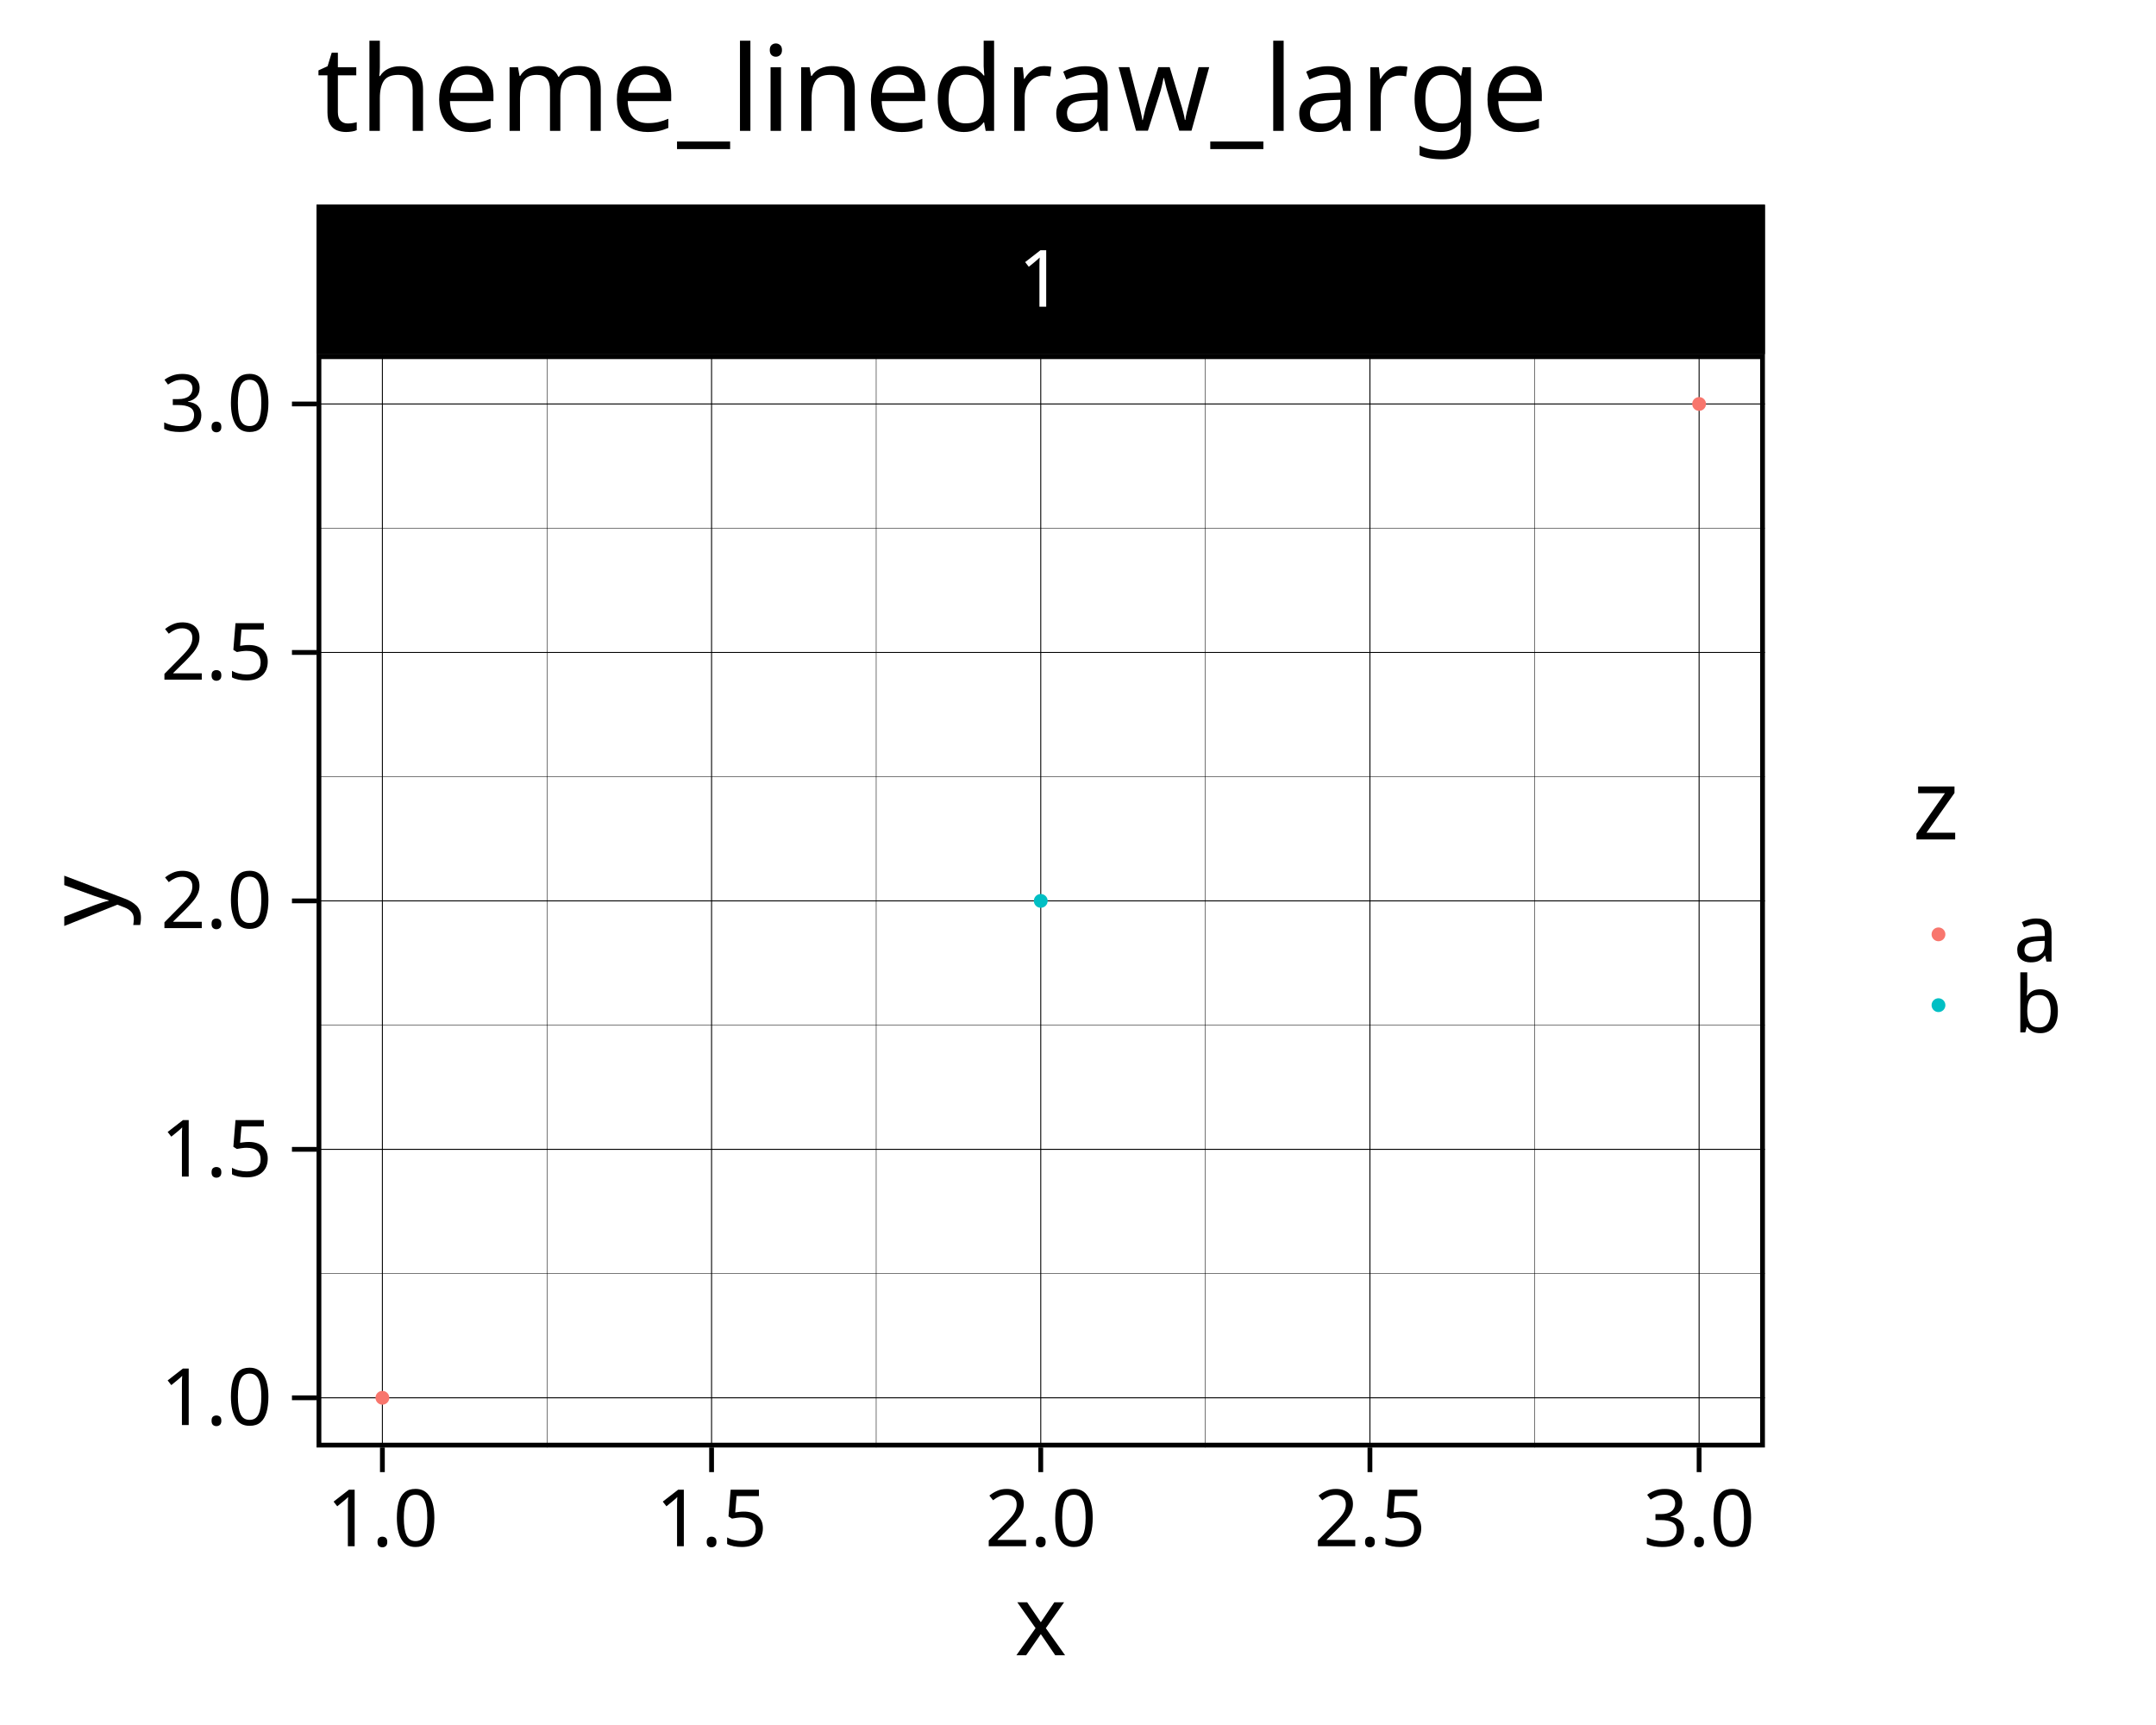
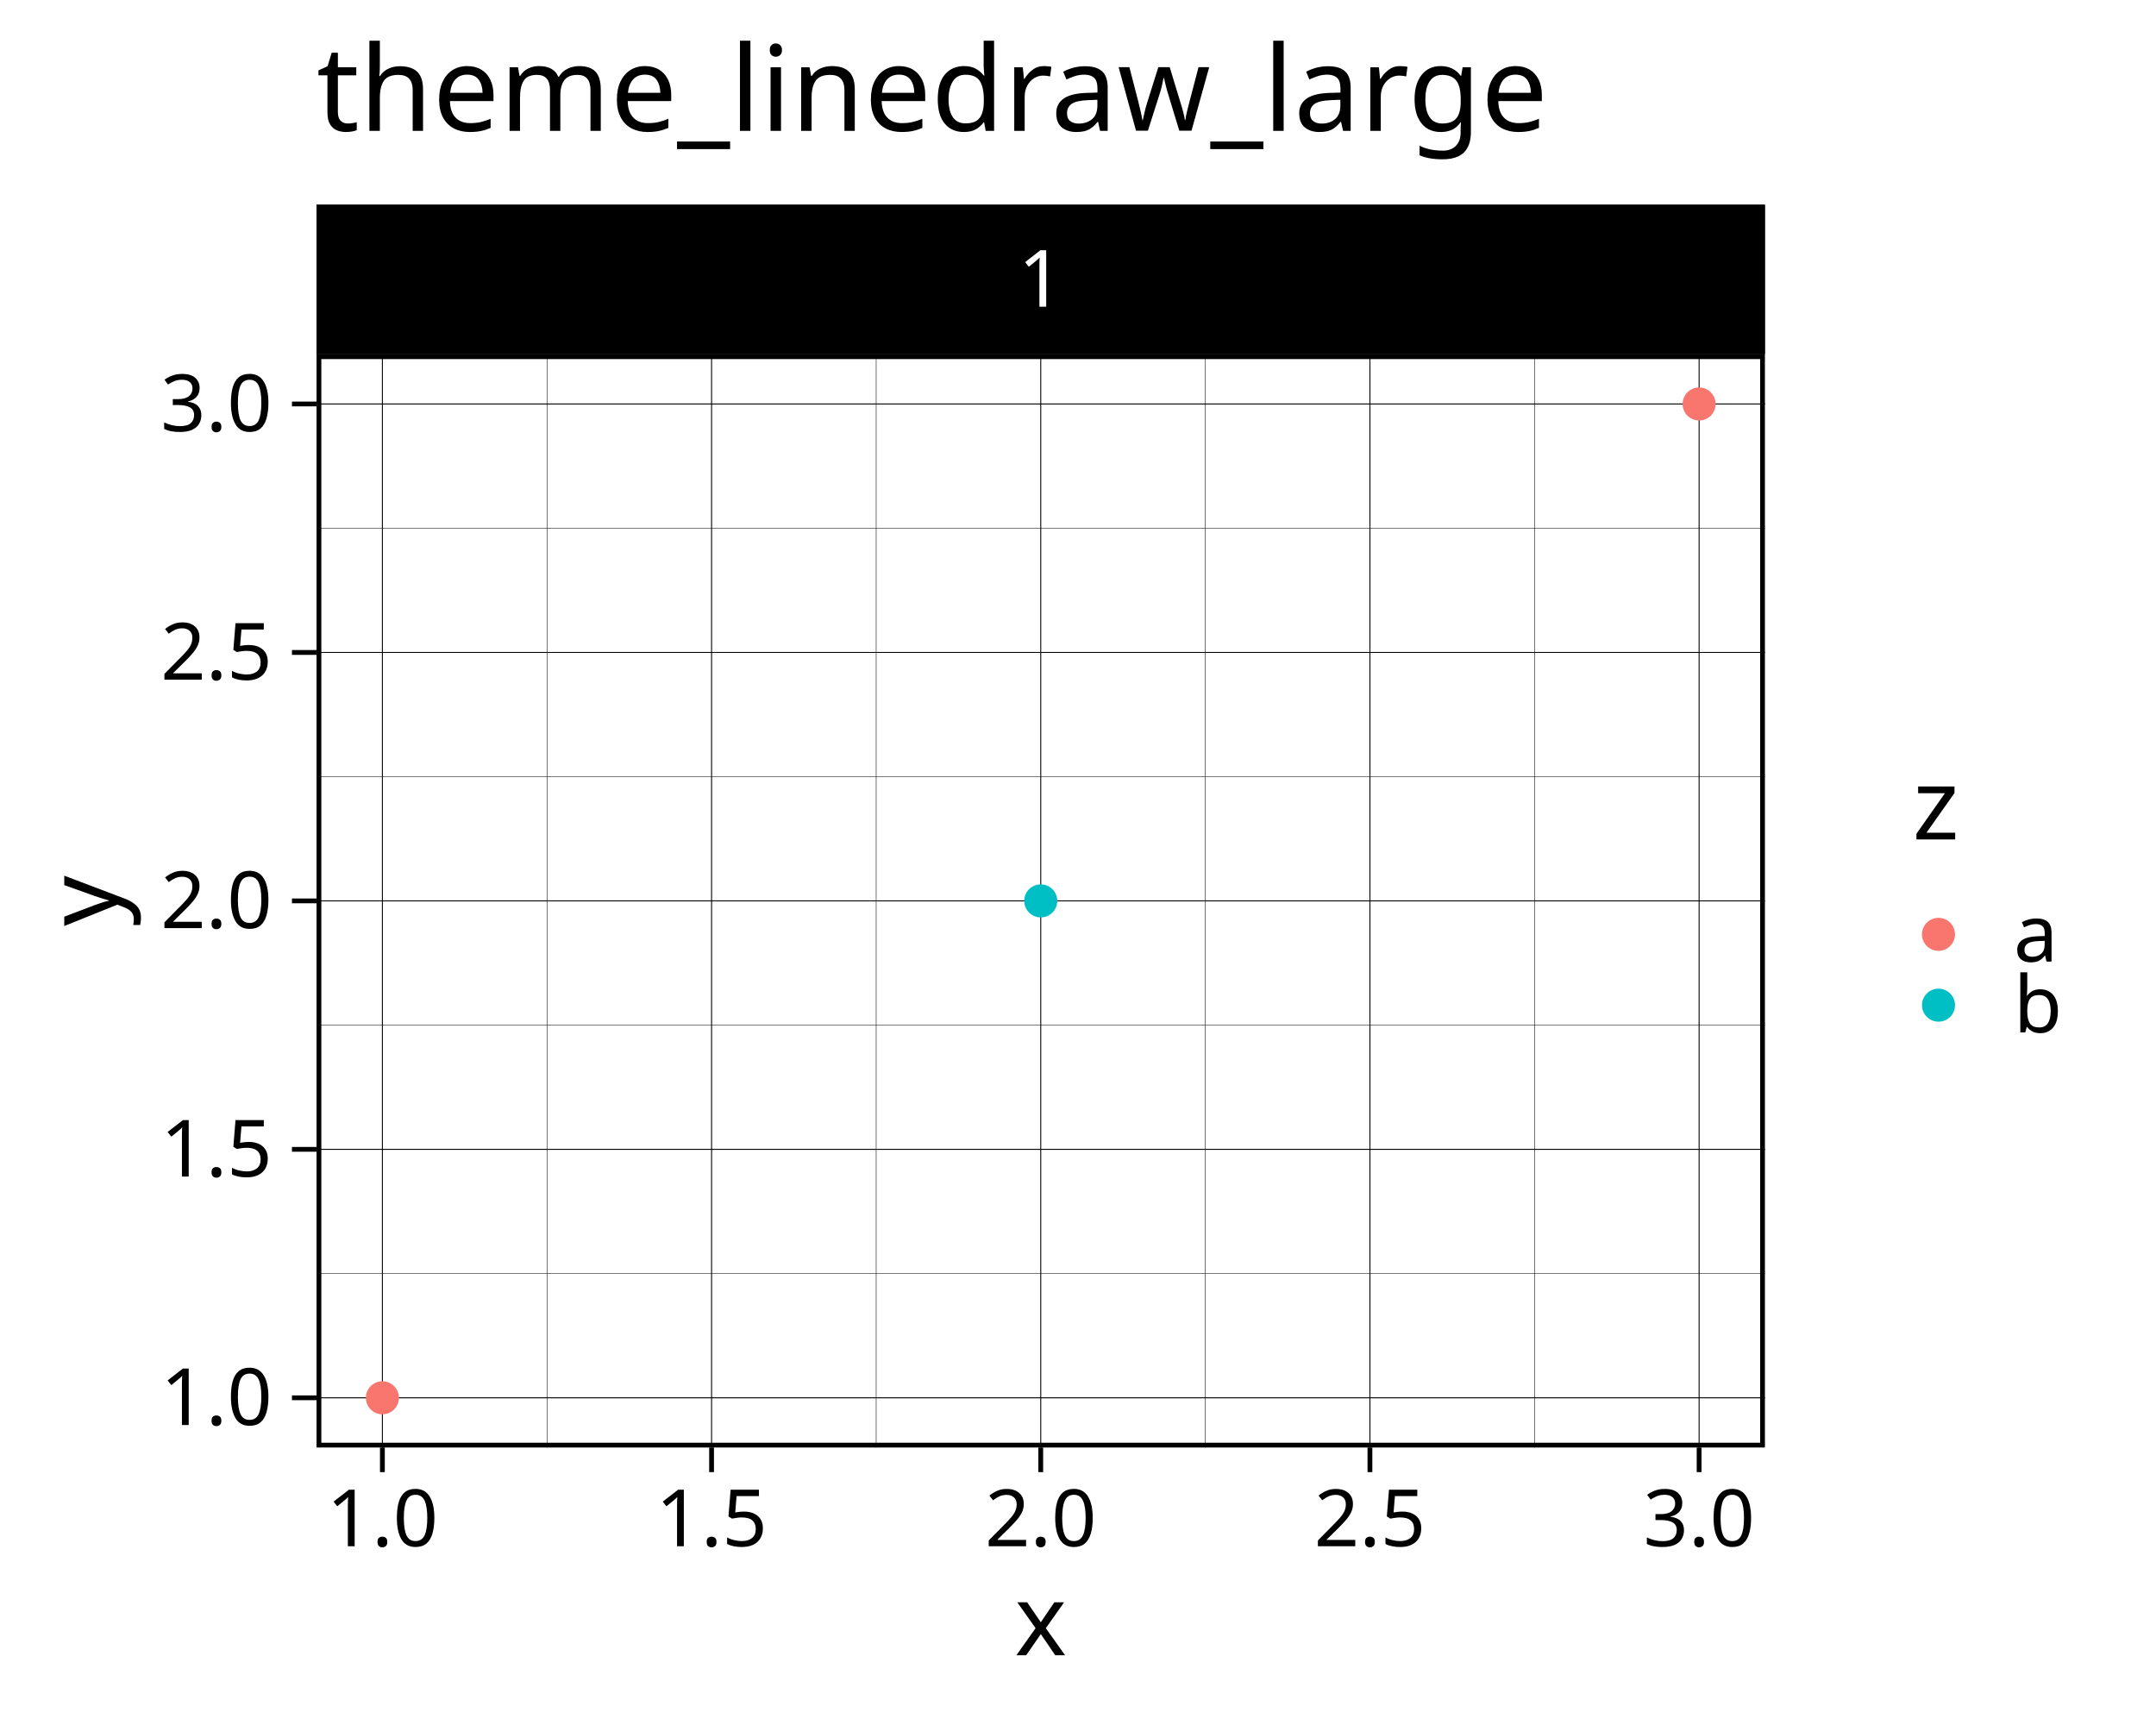
<svg xmlns="http://www.w3.org/2000/svg" class="svglite" data-engine-version="2.0" width="720.00pt" height="576.00pt" viewBox="0 0 720.00 576.00">
  <defs>
    <style type="text/css">
    .svglite line, .svglite polyline, .svglite polygon, .svglite path, .svglite rect, .svglite circle {
      fill: none;
      stroke: #000000;
      stroke-linecap: round;
      stroke-linejoin: round;
      stroke-miterlimit: 10.00;
    }
  </style>
  </defs>
  <rect width="100%" height="100%" style="stroke: none; fill: #FFFFFF;" />
  <defs>
    <clipPath id="cpMC4wMHw3MjAuMDB8MC4wMHw1NzYuMDA=">
      <rect x="0.00" y="0.00" width="720.00" height="576.00" />
    </clipPath>
  </defs>
  <g clip-path="url(#cpMC4wMHw3MjAuMDB8MC4wMHw1NzYuMDA=)">
    <rect x="-0" y="0.00" width="720.00" height="576.00" style="stroke-width: 3.20; stroke: #FFFFFF; fill: #FFFFFF;" />
  </g>
  <defs>
    <clipPath id="cpMTA1LjcxfDU4OS40MXwxMTguMzB8NDgzLjM0">
      <rect x="105.71" y="118.30" width="483.69" height="365.04" />
    </clipPath>
  </defs>
  <g clip-path="url(#cpMTA1LjcxfDU4OS40MXwxMTguMzB8NDgzLjM0)">
    <rect x="105.71" y="118.30" width="483.69" height="365.04" style="stroke-width: 3.20; stroke: none; fill: #FFFFFF;" />
    <polyline points="105.71,425.26 589.41,425.26 " style="stroke-width: 0.16; stroke-linecap: butt;" />
    <polyline points="105.71,342.30 589.41,342.30 " style="stroke-width: 0.16; stroke-linecap: butt;" />
    <polyline points="105.71,259.34 589.41,259.34 " style="stroke-width: 0.16; stroke-linecap: butt;" />
    <polyline points="105.71,176.37 589.41,176.37 " style="stroke-width: 0.16; stroke-linecap: butt;" />
    <polyline points="182.67,483.34 182.67,118.30 " style="stroke-width: 0.16; stroke-linecap: butt;" />
    <polyline points="292.60,483.34 292.60,118.30 " style="stroke-width: 0.16; stroke-linecap: butt;" />
    <polyline points="402.53,483.34 402.53,118.30 " style="stroke-width: 0.16; stroke-linecap: butt;" />
    <polyline points="512.46,483.34 512.46,118.30 " style="stroke-width: 0.16; stroke-linecap: butt;" />
    <polyline points="105.71,466.74 589.41,466.74 " style="stroke-width: 0.32; stroke-linecap: butt;" />
    <polyline points="105.71,383.78 589.41,383.78 " style="stroke-width: 0.32; stroke-linecap: butt;" />
    <polyline points="105.71,300.82 589.41,300.82 " style="stroke-width: 0.32; stroke-linecap: butt;" />
    <polyline points="105.71,217.86 589.41,217.86 " style="stroke-width: 0.32; stroke-linecap: butt;" />
    <polyline points="105.71,134.89 589.41,134.89 " style="stroke-width: 0.32; stroke-linecap: butt;" />
    <polyline points="127.70,483.34 127.70,118.30 " style="stroke-width: 0.32; stroke-linecap: butt;" />
    <polyline points="237.63,483.34 237.63,118.30 " style="stroke-width: 0.32; stroke-linecap: butt;" />
    <polyline points="347.56,483.34 347.56,118.30 " style="stroke-width: 0.32; stroke-linecap: butt;" />
    <polyline points="457.49,483.34 457.49,118.30 " style="stroke-width: 0.32; stroke-linecap: butt;" />
    <polyline points="567.42,483.34 567.42,118.30 " style="stroke-width: 0.32; stroke-linecap: butt;" />
-     <circle cx="127.70" cy="466.74" r="1.95" style="stroke-width: 0.71; stroke: #F8766D; fill: #F8766D;" />
-     <circle cx="347.56" cy="300.82" r="1.95" style="stroke-width: 0.71; stroke: #00BFC4; fill: #00BFC4;" />
-     <circle cx="567.42" cy="134.89" r="1.95" style="stroke-width: 0.71; stroke: #F8766D; fill: #F8766D;" />
+     <circle cx="127.70" cy="466.74" r="5.16" style="stroke-width: 0.71; stroke: #F8766D; fill: #F8766D;" />
+     <circle cx="347.56" cy="300.82" r="5.16" style="stroke-width: 0.71; stroke: #00BFC4; fill: #00BFC4;" />
+     <circle cx="567.42" cy="134.89" r="5.16" style="stroke-width: 0.71; stroke: #F8766D; fill: #F8766D;" />
    <rect x="105.71" y="118.30" width="483.69" height="365.04" style="stroke-width: 3.20;" />
  </g>
  <g clip-path="url(#cpMC4wMHw3MjAuMDB8MC4wMHw1NzYuMDA=)">
</g>
  <defs>
    <clipPath id="cpMTA1LjcxfDU4OS40MXw2OC4zNXwxMTguMzA=">
      <rect x="105.71" y="68.35" width="483.69" height="49.95" />
    </clipPath>
  </defs>
  <g clip-path="url(#cpMTA1LjcxfDU4OS40MXw2OC4zNXwxMTguMzA=)">
    <rect x="105.71" y="68.35" width="483.69" height="49.95" style="stroke-width: 3.20; fill: #000000;" />
    <text x="347.56" y="102.41" text-anchor="middle" style="font-size: 26.40px; fill: #FFFFFF; font-family: sans;" textLength="14.68px" lengthAdjust="spacingAndGlyphs">1</text>
  </g>
  <g clip-path="url(#cpMC4wMHw3MjAuMDB8MC4wMHw1NzYuMDA=)">
    <polyline points="127.70,491.56 127.70,483.34 " style="stroke-width: 1.60; stroke-linecap: butt;" />
    <polyline points="237.63,491.56 237.63,483.34 " style="stroke-width: 1.60; stroke-linecap: butt;" />
    <polyline points="347.56,491.56 347.56,483.34 " style="stroke-width: 1.60; stroke-linecap: butt;" />
    <polyline points="457.49,491.56 457.49,483.34 " style="stroke-width: 1.60; stroke-linecap: butt;" />
    <polyline points="567.42,491.56 567.42,483.34 " style="stroke-width: 1.60; stroke-linecap: butt;" />
    <text x="127.70" y="516.30" text-anchor="middle" style="font-size: 26.40px; font-family: sans;" textLength="36.70px" lengthAdjust="spacingAndGlyphs">1.0</text>
    <text x="237.63" y="516.30" text-anchor="middle" style="font-size: 26.40px; font-family: sans;" textLength="36.70px" lengthAdjust="spacingAndGlyphs">1.5</text>
    <text x="347.56" y="516.30" text-anchor="middle" style="font-size: 26.40px; font-family: sans;" textLength="36.70px" lengthAdjust="spacingAndGlyphs">2.0</text>
    <text x="457.49" y="516.30" text-anchor="middle" style="font-size: 26.40px; font-family: sans;" textLength="36.70px" lengthAdjust="spacingAndGlyphs">2.5</text>
    <text x="567.42" y="516.30" text-anchor="middle" style="font-size: 26.40px; font-family: sans;" textLength="36.70px" lengthAdjust="spacingAndGlyphs">3.0</text>
    <text x="90.92" y="475.83" text-anchor="end" style="font-size: 26.40px; font-family: sans;" textLength="36.70px" lengthAdjust="spacingAndGlyphs">1.0</text>
    <text x="90.92" y="392.87" text-anchor="end" style="font-size: 26.40px; font-family: sans;" textLength="36.70px" lengthAdjust="spacingAndGlyphs">1.5</text>
    <text x="90.92" y="309.90" text-anchor="end" style="font-size: 26.40px; font-family: sans;" textLength="36.70px" lengthAdjust="spacingAndGlyphs">2.0</text>
    <text x="90.92" y="226.94" text-anchor="end" style="font-size: 26.40px; font-family: sans;" textLength="36.70px" lengthAdjust="spacingAndGlyphs">2.5</text>
    <text x="90.92" y="143.98" text-anchor="end" style="font-size: 26.40px; font-family: sans;" textLength="36.70px" lengthAdjust="spacingAndGlyphs">3.0</text>
    <polyline points="97.50,466.74 105.71,466.74 " style="stroke-width: 1.60; stroke-linecap: butt;" />
    <polyline points="97.50,383.78 105.71,383.78 " style="stroke-width: 1.60; stroke-linecap: butt;" />
    <polyline points="97.50,300.82 105.71,300.82 " style="stroke-width: 1.60; stroke-linecap: butt;" />
    <polyline points="97.50,217.86 105.71,217.86 " style="stroke-width: 1.60; stroke-linecap: butt;" />
    <polyline points="97.50,134.89 105.71,134.89 " style="stroke-width: 1.60; stroke-linecap: butt;" />
    <text x="347.56" y="552.71" text-anchor="middle" style="font-size: 33.00px; font-family: sans;" textLength="16.51px" lengthAdjust="spacingAndGlyphs">x</text>
    <text transform="translate(39.15,300.82) rotate(-90)" text-anchor="middle" style="font-size: 33.00px; font-family: sans;" textLength="16.51px" lengthAdjust="spacingAndGlyphs">y</text>
    <rect x="622.28" y="237.73" width="81.28" height="126.17" style="stroke-width: 3.20; stroke: none; fill: #FFFFFF;" />
    <text x="638.72" y="280.31" style="font-size: 33.00px; font-family: sans;" textLength="16.51px" lengthAdjust="spacingAndGlyphs">z</text>
    <rect x="638.72" y="300.17" width="17.28" height="23.65" style="stroke-width: 3.20; stroke: none; fill: #FFFFFF;" />
-     <circle cx="647.36" cy="311.99" r="1.95" style="stroke-width: 0.71; stroke: #F8766D; fill: #F8766D;" />
+     <circle cx="647.36" cy="311.99" r="5.16" style="stroke-width: 0.71; stroke: #F8766D; fill: #F8766D;" />
    <rect x="638.72" y="323.82" width="17.28" height="23.65" style="stroke-width: 3.20; stroke: none; fill: #FFFFFF;" />
-     <circle cx="647.36" cy="335.64" r="1.95" style="stroke-width: 0.71; stroke: #00BFC4; fill: #00BFC4;" />
+     <circle cx="647.36" cy="335.64" r="5.16" style="stroke-width: 0.71; stroke: #00BFC4; fill: #00BFC4;" />
    <text x="672.44" y="321.08" style="font-size: 26.40px; font-family: sans;" textLength="14.68px" lengthAdjust="spacingAndGlyphs">a</text>
    <text x="672.44" y="344.73" style="font-size: 26.40px; font-family: sans;" textLength="14.68px" lengthAdjust="spacingAndGlyphs">b</text>
    <text x="105.71" y="43.69" style="font-size: 39.60px; font-family: sans;" textLength="389.66px" lengthAdjust="spacingAndGlyphs">theme_linedraw_large</text>
  </g>
</svg>
